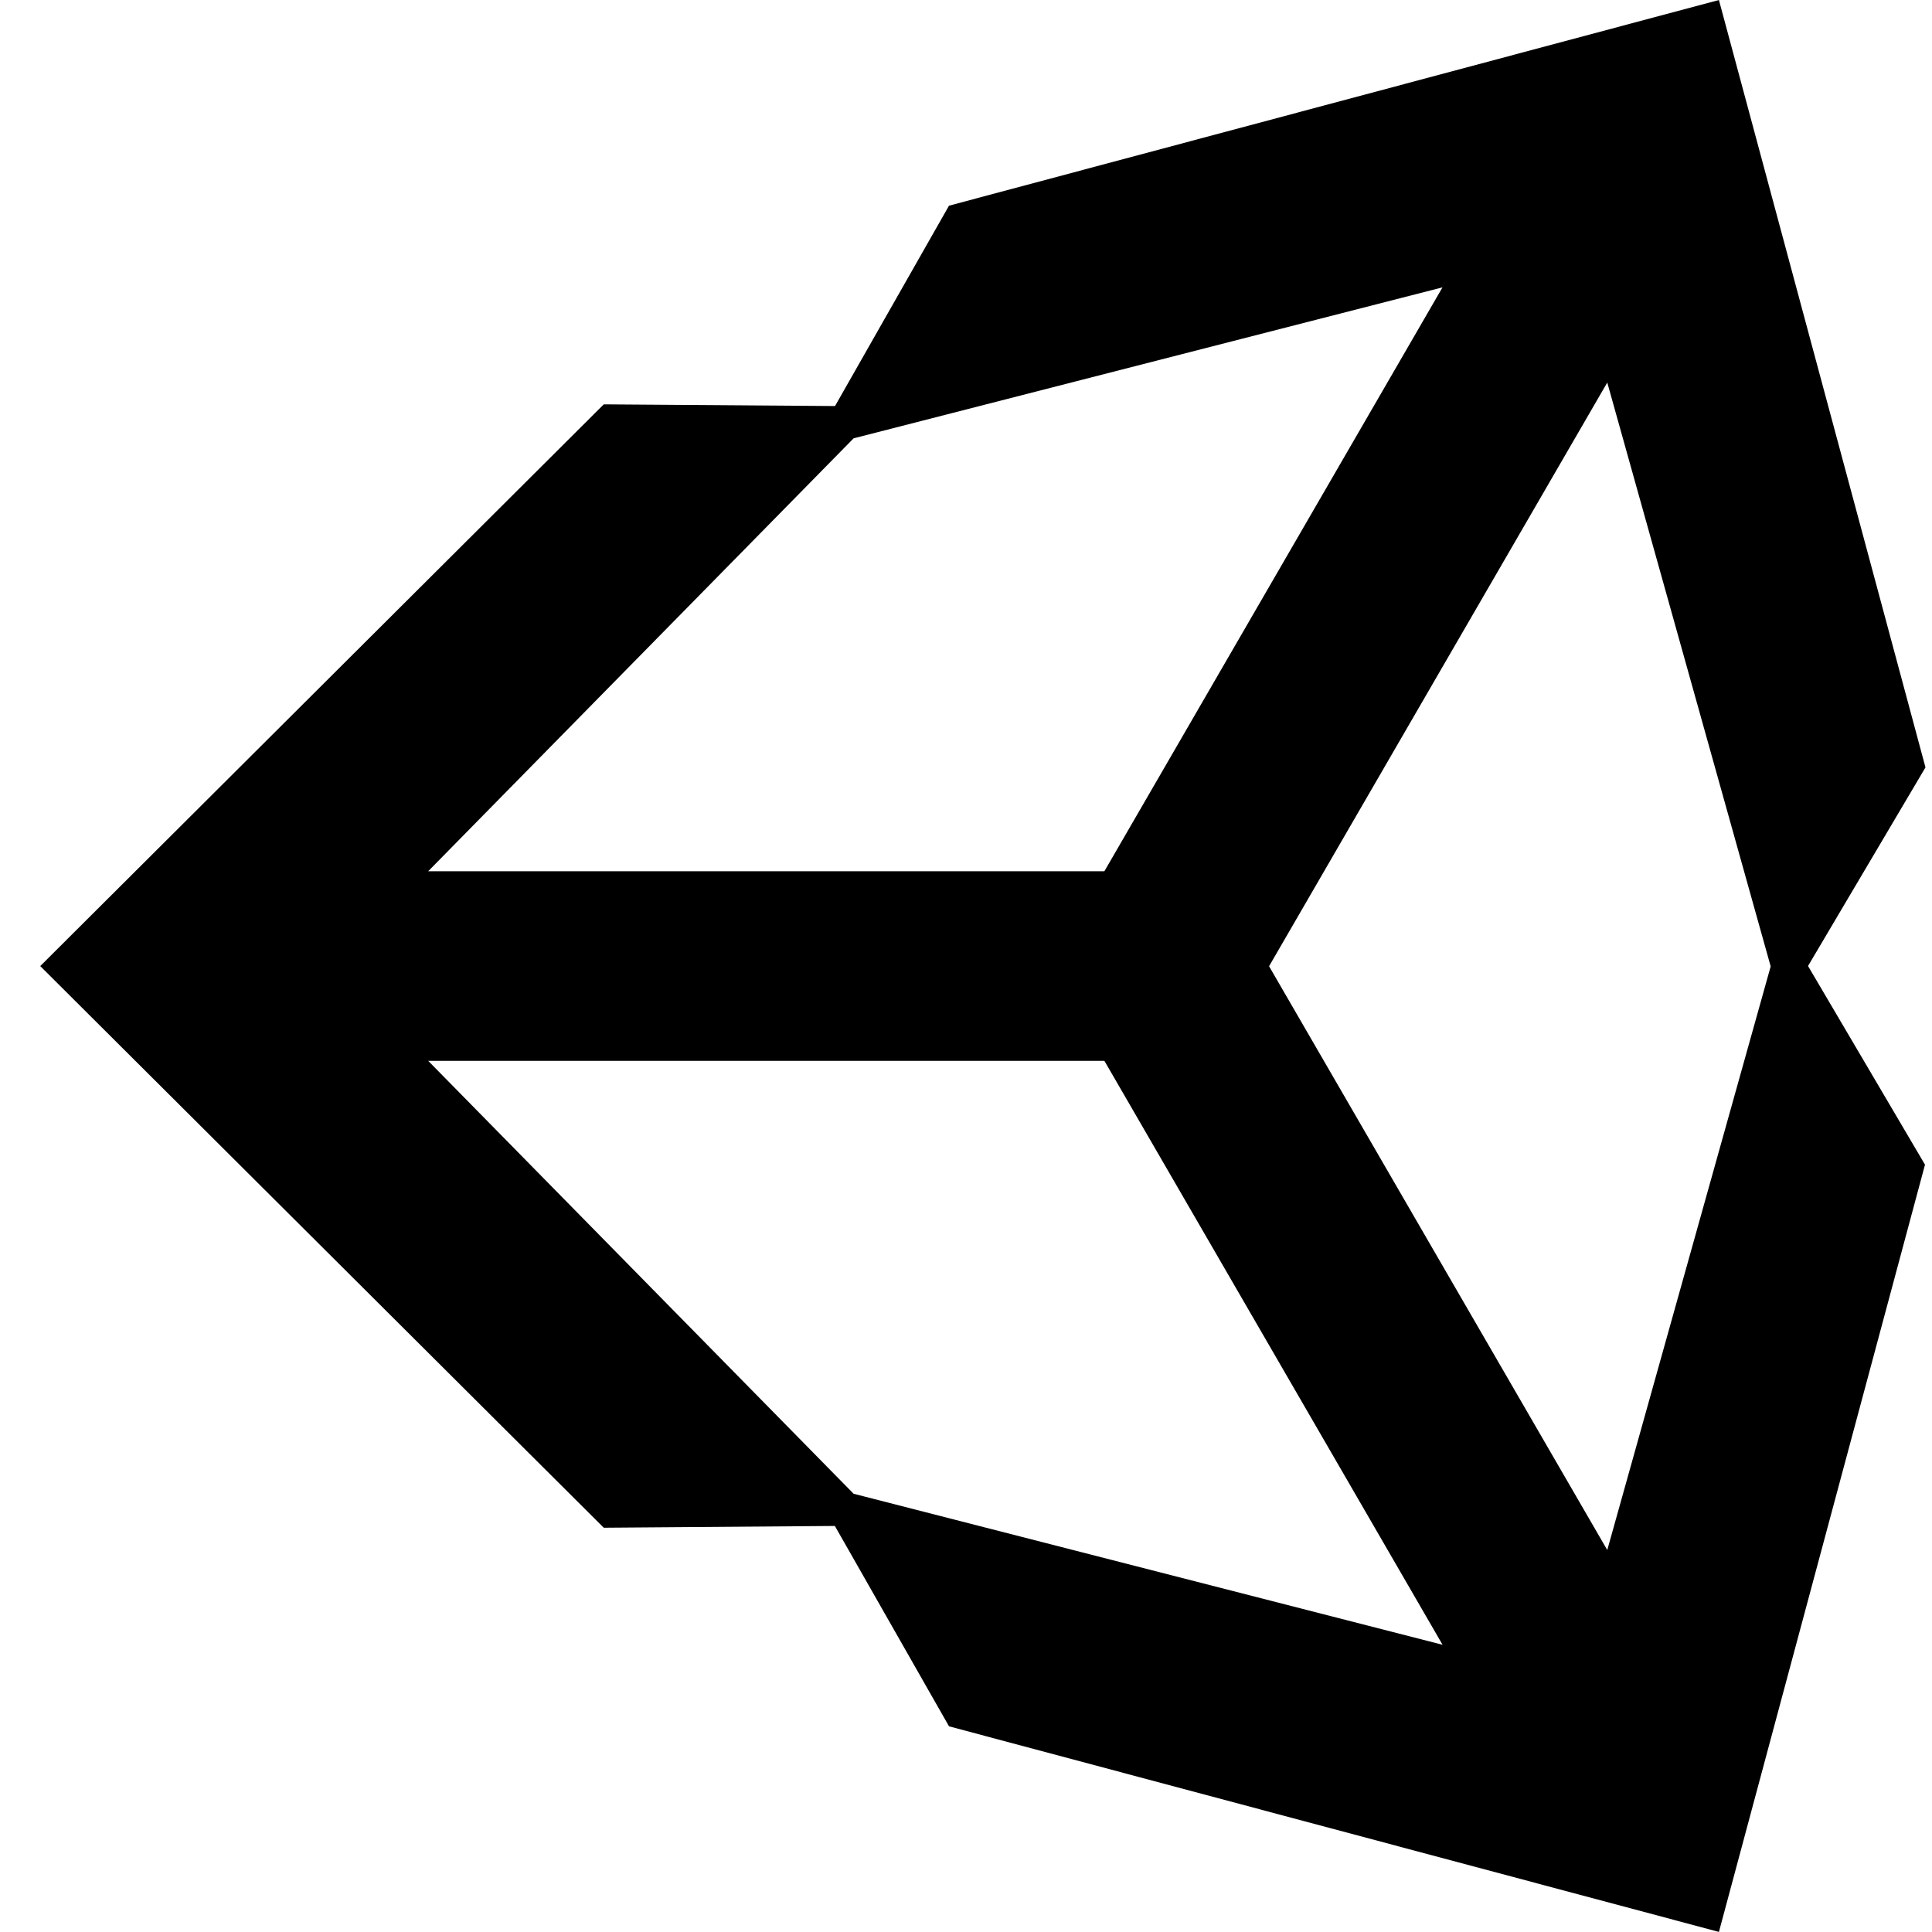
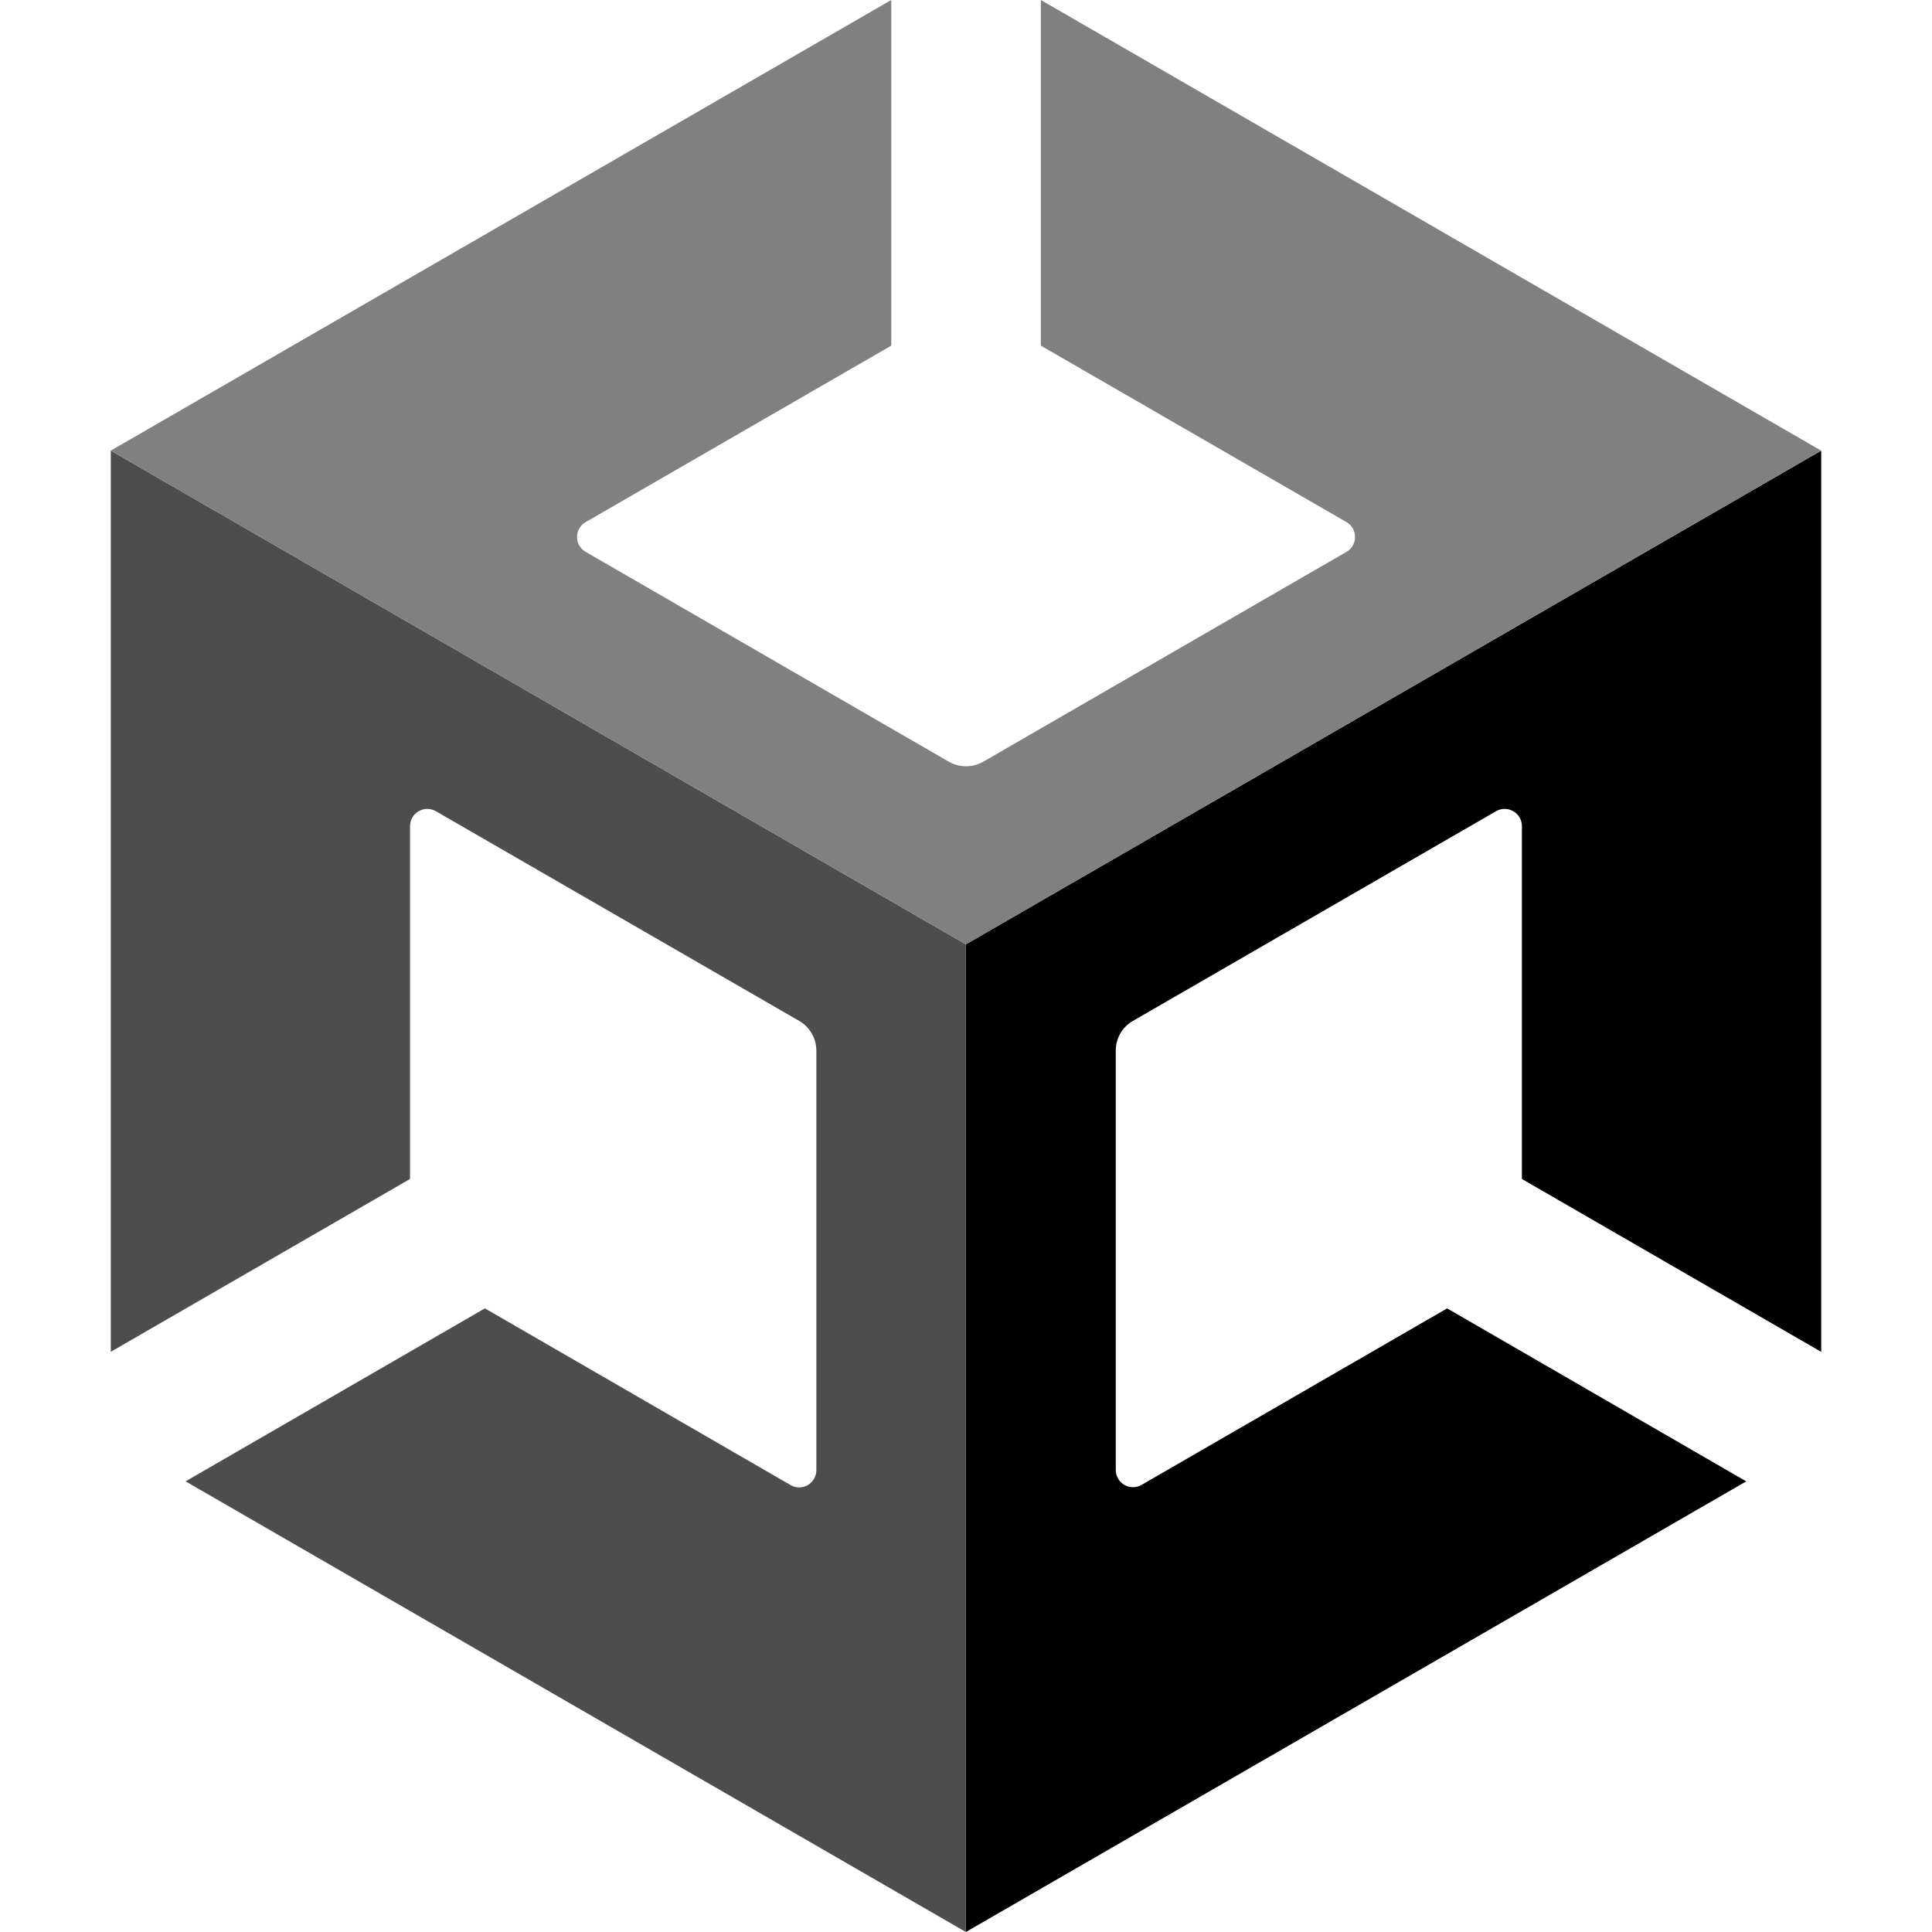
- <svg xmlns="http://www.w3.org/2000/svg" fill="#000000" width="800px" height="800px" viewBox="-0.5 0 24 24">
-   <path d="m15.266 12.001 4.2-7.249 2.03 7.253-2.03 7.25-4.2-7.25zm-2.047 1.177 4.201 7.254-7.316-1.876-5.285-5.378zm4.2-9.608-4.2 7.253h-8.4l5.285-5.378 7.314-1.875zm6 5.963-2.566-9.533-9.564 2.555-1.416 2.489-2.873-.021-7 6.978 7 6.977 2.871-.022 1.418 2.489 9.564 2.554 2.56-9.531-1.453-2.468z" />
+ <svg xmlns="http://www.w3.org/2000/svg" viewBox="0 0 128 128">
+   <path d="m63.991 128 51.702-29.855-19.817-11.461-20.26 11.704a1.151 1.151 0 0 1-1.125-.009 1.145 1.145 0 0 1-.568-.975V69.608c0-.819.424-1.56 1.133-1.968L99.13 53.737a1.119 1.119 0 0 1 1.124.009c.352.195.572.564.576.966V78.11l19.83 11.454V29.855L63.99 62.566Zm0 0" />
+   <path fill="#4d4d4d" d="m52.397 98.401-20.27-11.718-19.832 11.46L63.991 128V62.566L7.34 29.854V89.56l19.825-11.45V54.714c.009-.401.225-.77.572-.966a1.13 1.13 0 0 1 1.13-.009L52.953 67.64a2.275 2.275 0 0 1 1.133 1.97v27.8a1.156 1.156 0 0 1-.565.98 1.131 1.131 0 0 1-1.124.012" />
+   <path fill="gray" d="M68.959 0v22.9L89.22 34.597c.348.203.555.576.555.984 0 .403-.212.772-.555.975L65.137 50.468a2.302 2.302 0 0 1-2.27 0L38.791 36.556a1.122 1.122 0 0 1-.56-.975 1.127 1.127 0 0 1 .56-.984L59.048 22.9V0L7.339 29.855l56.652 32.711 56.665-32.71Zm0 0" />
</svg>
